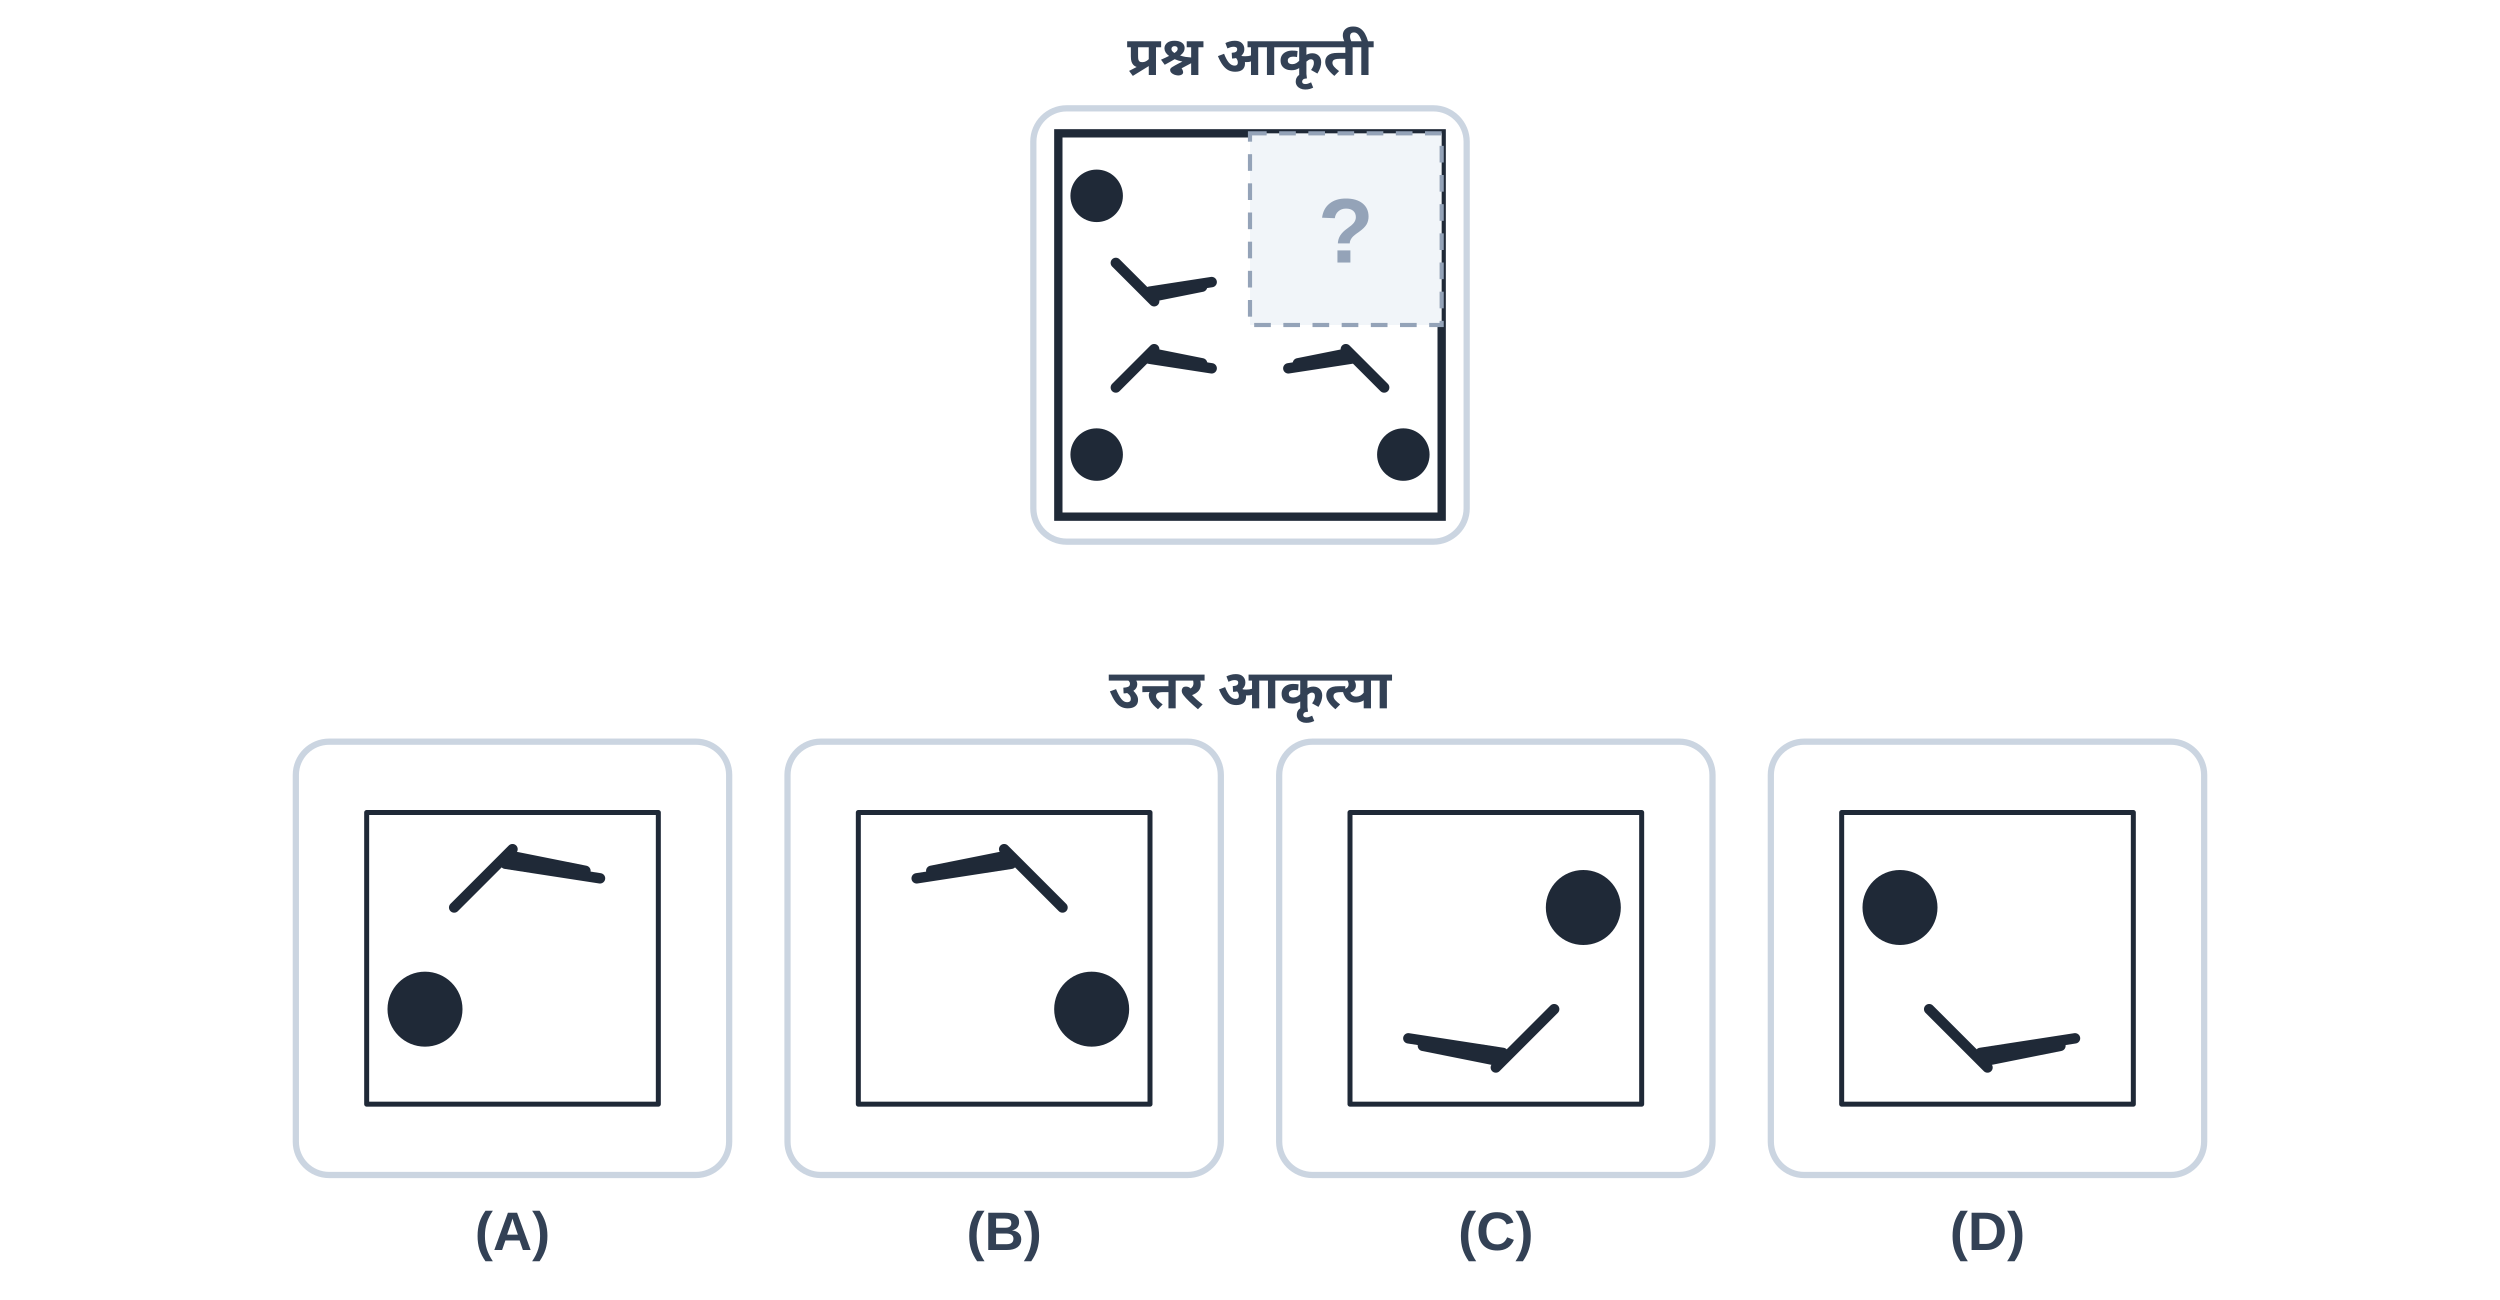
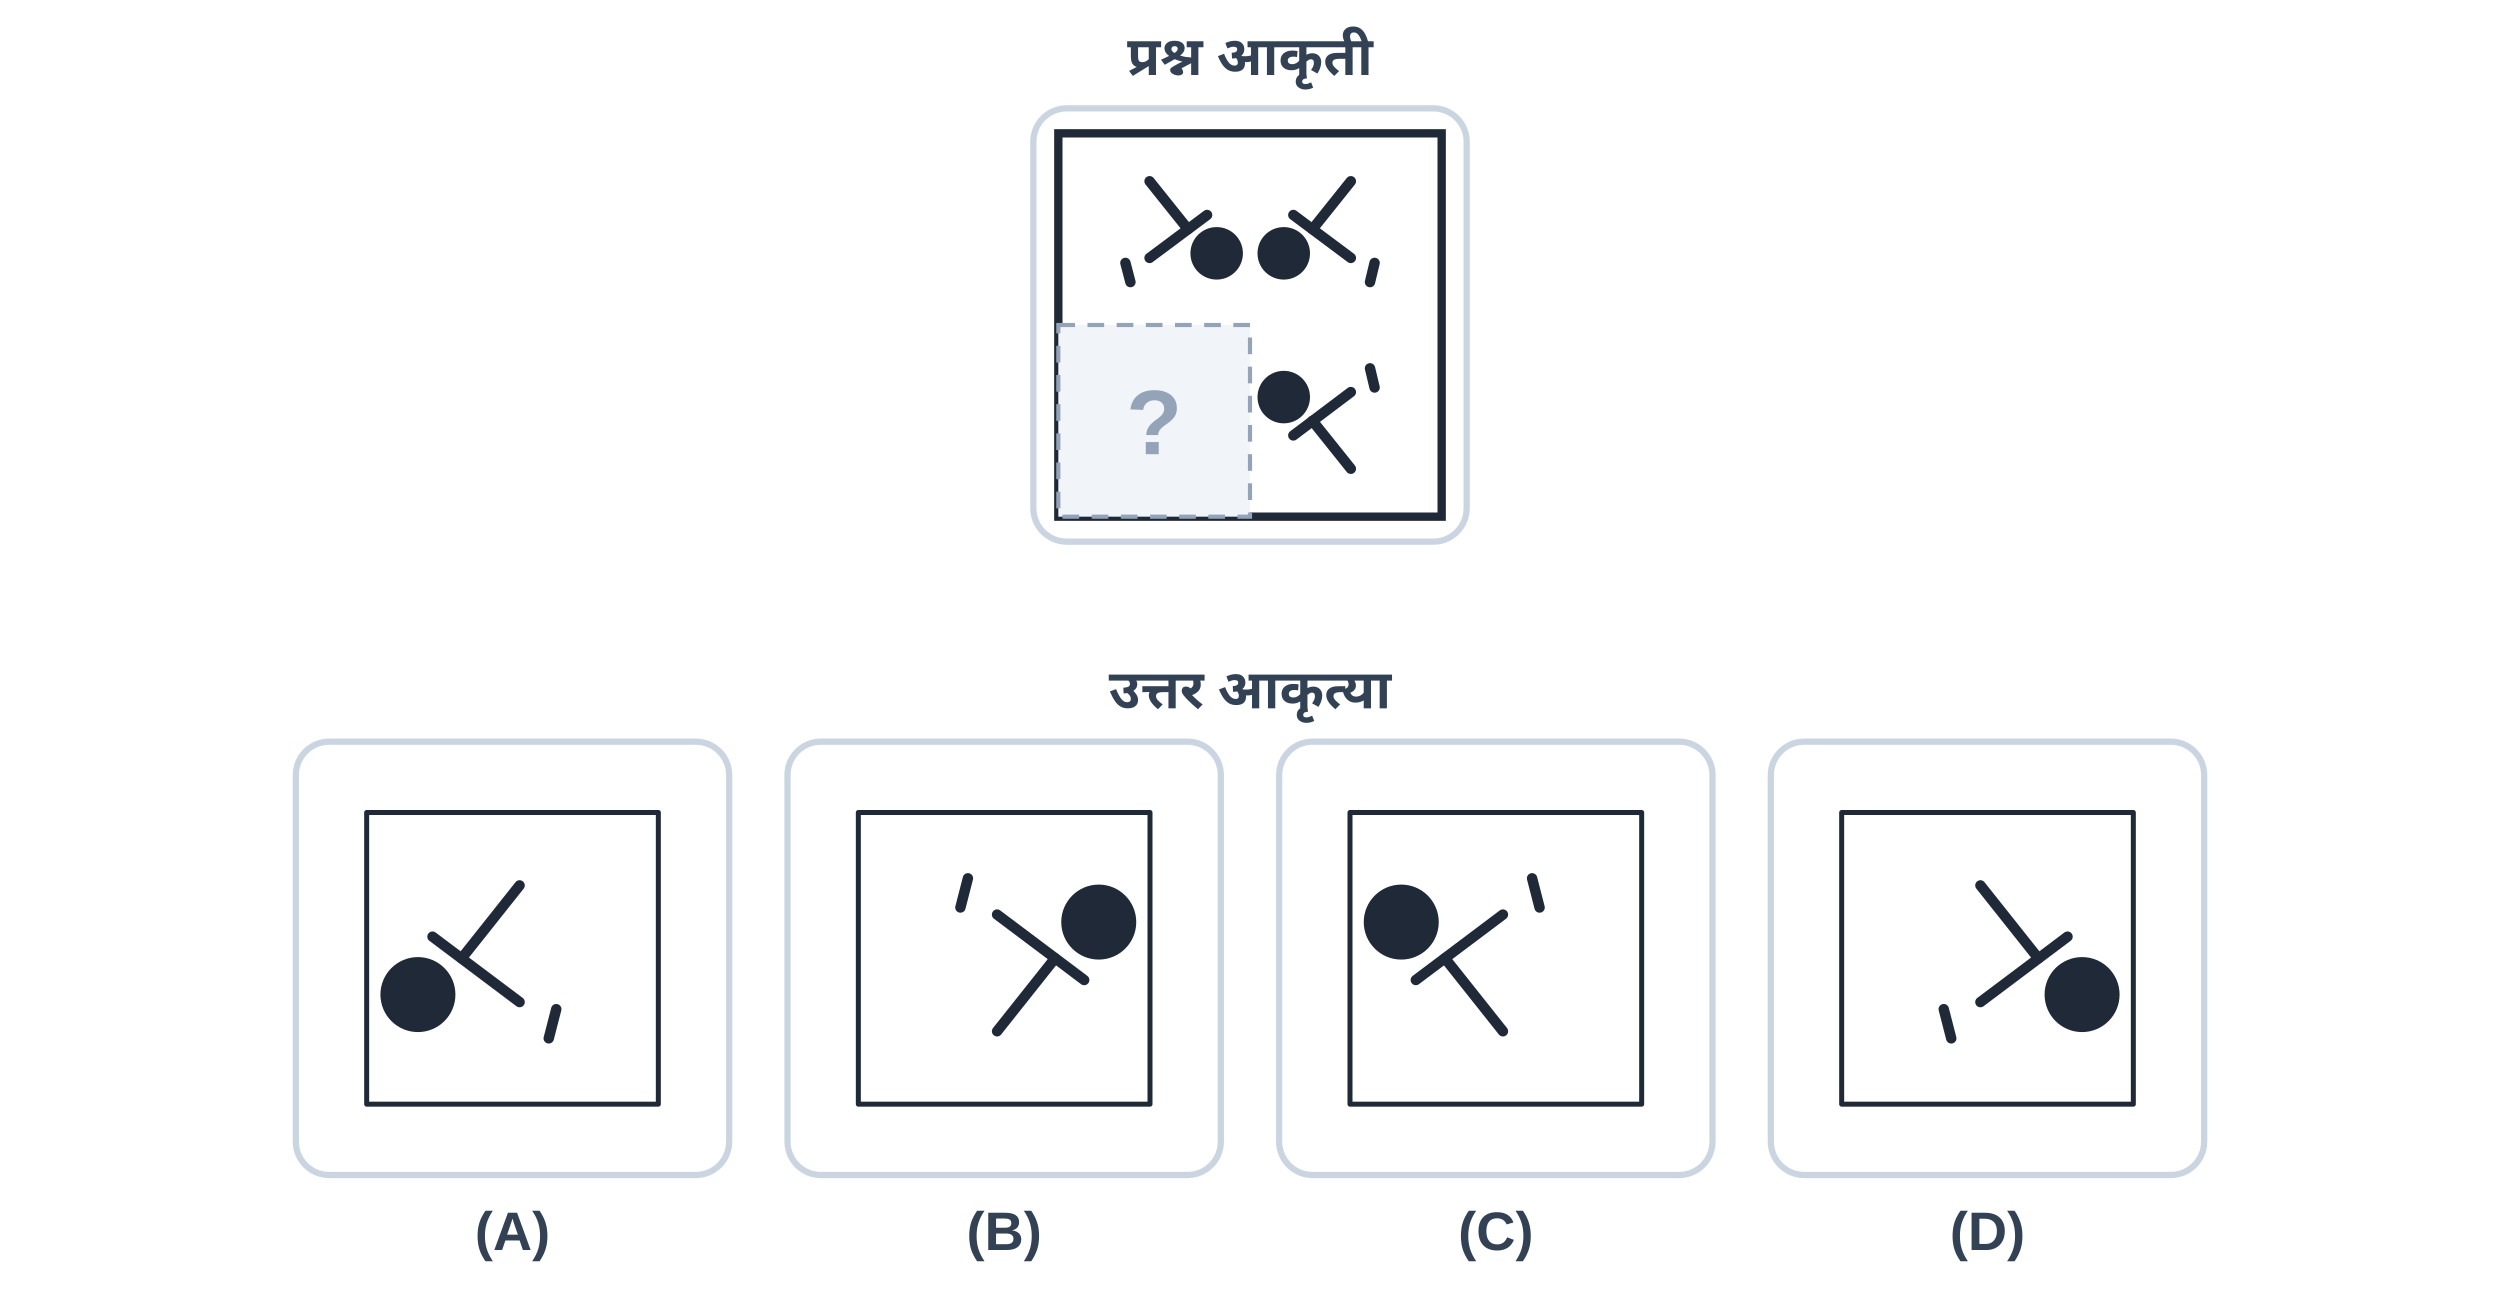
<svg xmlns="http://www.w3.org/2000/svg" viewBox="0 0 600 312" width="600" height="312">
  <rect width="600" height="312" fill="#ffffff" />
  <text x="300" y="18" font-family="Arial, Nirmala UI, Noto Sans Devanagari, Mangal, sans-serif" font-size="13" font-weight="700" fill="#334155" text-anchor="middle">प्रश्न आकृती</text>
  <rect x="248" y="26" width="104" height="104" rx="8" fill="#fff" stroke="#cbd5e1" stroke-width="1.5" />
  <rect x="254" y="32" width="92" height="92" fill="none" stroke="#1f2937" stroke-width="2" />
-   <rect x="300" y="32" width="46" height="46" fill="#f1f5f9" stroke="#94a3b8" stroke-dasharray="4 3" />
-   <text x="323" y="63" font-family="Arial" font-size="22" font-weight="700" fill="#94a3b8" text-anchor="middle">?</text>
-   <polyline points="277,71.1 288.5,68.8" fill="none" stroke="#1f2937" stroke-width="2.5" stroke-linejoin="round" stroke-linecap="round" />
-   <polyline points="267.8,63.1 277,72.3" fill="none" stroke="#1f2937" stroke-width="2.5" stroke-linejoin="round" stroke-linecap="round" />
-   <polyline points="290.8,67.7 275.9,70" fill="none" stroke="#1f2937" stroke-width="2.5" stroke-linejoin="round" stroke-linecap="round" />
-   <circle cx="263.2" cy="47" r="5.2" fill="#1f2937" stroke="#1f2937" stroke-width="2.2" />
-   <polyline points="277,84.9 288.5,87.2" fill="none" stroke="#1f2937" stroke-width="2.5" stroke-linejoin="round" stroke-linecap="round" />
-   <polyline points="267.8,93 277,83.8" fill="none" stroke="#1f2937" stroke-width="2.5" stroke-linejoin="round" stroke-linecap="round" />
-   <polyline points="290.8,88.4 275.9,86.1" fill="none" stroke="#1f2937" stroke-width="2.5" stroke-linejoin="round" stroke-linecap="round" />
-   <circle cx="263.2" cy="109.1" r="5.2" fill="#1f2937" stroke="#1f2937" stroke-width="2.2" />
-   <polyline points="323,84.9 311.5,87.2" fill="none" stroke="#1f2937" stroke-width="2.5" stroke-linejoin="round" stroke-linecap="round" />
-   <polyline points="332.2,93 323,83.8" fill="none" stroke="#1f2937" stroke-width="2.5" stroke-linejoin="round" stroke-linecap="round" />
-   <polyline points="309.2,88.4 324.2,86.1" fill="none" stroke="#1f2937" stroke-width="2.5" stroke-linejoin="round" stroke-linecap="round" />
-   <circle cx="336.8" cy="109.1" r="5.2" fill="#1f2937" stroke="#1f2937" stroke-width="2.2" />
+   <rect x="254" y="78" width="46" height="46" fill="#f1f5f9" stroke="#94a3b8" stroke-dasharray="4 3" />
+   <text x="277" y="109" font-family="Arial" font-size="22" font-weight="700" fill="#94a3b8" text-anchor="middle">?</text>
+   <polyline points="275.9,43.5 285.1,55" fill="none" stroke="#1f2937" stroke-width="2.5" stroke-linejoin="round" stroke-linecap="round" />
+   <polyline points="270.1,63.1 271.3,67.7" fill="none" stroke="#1f2937" stroke-width="2.5" stroke-linejoin="round" stroke-linecap="round" />
+   <polyline points="289.7,51.6 275.9,61.9" fill="none" stroke="#1f2937" stroke-width="2.5" stroke-linejoin="round" stroke-linecap="round" />
+   <circle cx="292" cy="60.8" r="5.2" fill="#1f2937" stroke="#1f2937" stroke-width="2.2" />
+   <polyline points="324.2,43.5 315,55" fill="none" stroke="#1f2937" stroke-width="2.5" stroke-linejoin="round" stroke-linecap="round" />
+   <polyline points="329.9,63.1 328.8,67.7" fill="none" stroke="#1f2937" stroke-width="2.5" stroke-linejoin="round" stroke-linecap="round" />
+   <polyline points="310.4,51.6 324.2,61.9" fill="none" stroke="#1f2937" stroke-width="2.5" stroke-linejoin="round" stroke-linecap="round" />
+   <circle cx="308.1" cy="60.8" r="5.2" fill="#1f2937" stroke="#1f2937" stroke-width="2.2" />
+   <polyline points="324.2,112.5 315,101" fill="none" stroke="#1f2937" stroke-width="2.5" stroke-linejoin="round" stroke-linecap="round" />
+   <polyline points="329.9,93 328.8,88.4" fill="none" stroke="#1f2937" stroke-width="2.5" stroke-linejoin="round" stroke-linecap="round" />
+   <polyline points="310.4,104.5 324.2,94.1" fill="none" stroke="#1f2937" stroke-width="2.5" stroke-linejoin="round" stroke-linecap="round" />
+   <circle cx="308.1" cy="95.3" r="5.2" fill="#1f2937" stroke="#1f2937" stroke-width="2.2" />
  <text x="300" y="170" font-family="Arial, Nirmala UI, Noto Sans Devanagari, Mangal, sans-serif" font-size="13" font-weight="700" fill="#334155" text-anchor="middle">उत्तर आकृत्या</text>
  <rect x="71" y="178" width="104" height="104" rx="8" fill="#fff" stroke="#cbd5e1" stroke-width="1.5" />
  <polygon points="88,195 158,195 158,265 88,265" fill="none" stroke="#1f2937" stroke-width="1.2" stroke-linejoin="round" stroke-linecap="round" />
-   <polyline points="123,205.5 140.5,209" fill="none" stroke="#1f2937" stroke-width="2.5" stroke-linejoin="round" stroke-linecap="round" />
-   <polyline points="109,217.8 123,203.8" fill="none" stroke="#1f2937" stroke-width="2.5" stroke-linejoin="round" stroke-linecap="round" />
-   <polyline points="144,210.8 121.3,207.3" fill="none" stroke="#1f2937" stroke-width="2.5" stroke-linejoin="round" stroke-linecap="round" />
-   <circle cx="102" cy="242.2" r="7.9" fill="#1f2937" stroke="#1f2937" stroke-width="2.2" />
+   <polyline points="124.7,212.5 110.8,230" fill="none" stroke="#1f2937" stroke-width="2.5" stroke-linejoin="round" stroke-linecap="round" />
+   <polyline points="133.5,242.2 131.7,249.2" fill="none" stroke="#1f2937" stroke-width="2.5" stroke-linejoin="round" stroke-linecap="round" />
+   <polyline points="103.8,224.8 124.7,240.5" fill="none" stroke="#1f2937" stroke-width="2.5" stroke-linejoin="round" stroke-linecap="round" />
+   <circle cx="100.3" cy="238.7" r="7.9" fill="#1f2937" stroke="#1f2937" stroke-width="2.2" />
  <text x="123" y="300" font-family="Arial, Nirmala UI, Noto Sans Devanagari, Mangal, sans-serif" font-size="13" font-weight="600" fill="#334155" text-anchor="middle">(A)</text>
  <rect x="189" y="178" width="104" height="104" rx="8" fill="#fff" stroke="#cbd5e1" stroke-width="1.5" />
  <polygon points="206,195 276,195 276,265 206,265" fill="none" stroke="#1f2937" stroke-width="1.2" stroke-linejoin="round" stroke-linecap="round" />
-   <polyline points="241,205.5 223.5,209" fill="none" stroke="#1f2937" stroke-width="2.5" stroke-linejoin="round" stroke-linecap="round" />
-   <polyline points="255,217.8 241,203.8" fill="none" stroke="#1f2937" stroke-width="2.5" stroke-linejoin="round" stroke-linecap="round" />
-   <polyline points="220,210.8 242.7,207.3" fill="none" stroke="#1f2937" stroke-width="2.5" stroke-linejoin="round" stroke-linecap="round" />
-   <circle cx="262" cy="242.2" r="7.9" fill="#1f2937" stroke="#1f2937" stroke-width="2.2" />
+   <polyline points="239.3,247.5 253.2,230" fill="none" stroke="#1f2937" stroke-width="2.5" stroke-linejoin="round" stroke-linecap="round" />
+   <polyline points="230.5,217.8 232.3,210.8" fill="none" stroke="#1f2937" stroke-width="2.5" stroke-linejoin="round" stroke-linecap="round" />
+   <polyline points="260.2,235.2 239.3,219.5" fill="none" stroke="#1f2937" stroke-width="2.5" stroke-linejoin="round" stroke-linecap="round" />
+   <circle cx="263.7" cy="221.3" r="7.9" fill="#1f2937" stroke="#1f2937" stroke-width="2.2" />
  <text x="241" y="300" font-family="Arial, Nirmala UI, Noto Sans Devanagari, Mangal, sans-serif" font-size="13" font-weight="600" fill="#334155" text-anchor="middle">(B)</text>
  <rect x="307" y="178" width="104" height="104" rx="8" fill="#fff" stroke="#cbd5e1" stroke-width="1.5" />
  <polygon points="324,195 394,195 394,265 324,265" fill="none" stroke="#1f2937" stroke-width="1.2" stroke-linejoin="round" stroke-linecap="round" />
-   <polyline points="359,254.5 341.5,251" fill="none" stroke="#1f2937" stroke-width="2.5" stroke-linejoin="round" stroke-linecap="round" />
-   <polyline points="373,242.2 359,256.2" fill="none" stroke="#1f2937" stroke-width="2.5" stroke-linejoin="round" stroke-linecap="round" />
-   <polyline points="338,249.2 360.7,252.7" fill="none" stroke="#1f2937" stroke-width="2.5" stroke-linejoin="round" stroke-linecap="round" />
-   <circle cx="380" cy="217.8" r="7.9" fill="#1f2937" stroke="#1f2937" stroke-width="2.2" />
+   <polyline points="360.7,247.5 346.8,230" fill="none" stroke="#1f2937" stroke-width="2.5" stroke-linejoin="round" stroke-linecap="round" />
+   <polyline points="369.5,217.8 367.7,210.8" fill="none" stroke="#1f2937" stroke-width="2.5" stroke-linejoin="round" stroke-linecap="round" />
+   <polyline points="339.8,235.2 360.7,219.5" fill="none" stroke="#1f2937" stroke-width="2.5" stroke-linejoin="round" stroke-linecap="round" />
+   <circle cx="336.3" cy="221.3" r="7.9" fill="#1f2937" stroke="#1f2937" stroke-width="2.2" />
  <text x="359" y="300" font-family="Arial, Nirmala UI, Noto Sans Devanagari, Mangal, sans-serif" font-size="13" font-weight="600" fill="#334155" text-anchor="middle">(C)</text>
  <rect x="425" y="178" width="104" height="104" rx="8" fill="#fff" stroke="#cbd5e1" stroke-width="1.5" />
  <polygon points="442,195 512,195 512,265 442,265" fill="none" stroke="#1f2937" stroke-width="1.2" stroke-linejoin="round" stroke-linecap="round" />
-   <polyline points="477,254.5 494.5,251" fill="none" stroke="#1f2937" stroke-width="2.5" stroke-linejoin="round" stroke-linecap="round" />
-   <polyline points="463,242.2 477,256.2" fill="none" stroke="#1f2937" stroke-width="2.5" stroke-linejoin="round" stroke-linecap="round" />
-   <polyline points="498,249.2 475.3,252.7" fill="none" stroke="#1f2937" stroke-width="2.5" stroke-linejoin="round" stroke-linecap="round" />
-   <circle cx="456" cy="217.8" r="7.9" fill="#1f2937" stroke="#1f2937" stroke-width="2.2" />
+   <polyline points="475.3,212.5 489.2,230" fill="none" stroke="#1f2937" stroke-width="2.5" stroke-linejoin="round" stroke-linecap="round" />
+   <polyline points="466.5,242.2 468.3,249.2" fill="none" stroke="#1f2937" stroke-width="2.5" stroke-linejoin="round" stroke-linecap="round" />
+   <polyline points="496.2,224.8 475.3,240.5" fill="none" stroke="#1f2937" stroke-width="2.5" stroke-linejoin="round" stroke-linecap="round" />
+   <circle cx="499.7" cy="238.7" r="7.9" fill="#1f2937" stroke="#1f2937" stroke-width="2.2" />
  <text x="477" y="300" font-family="Arial, Nirmala UI, Noto Sans Devanagari, Mangal, sans-serif" font-size="13" font-weight="600" fill="#334155" text-anchor="middle">(D)</text>
</svg>
